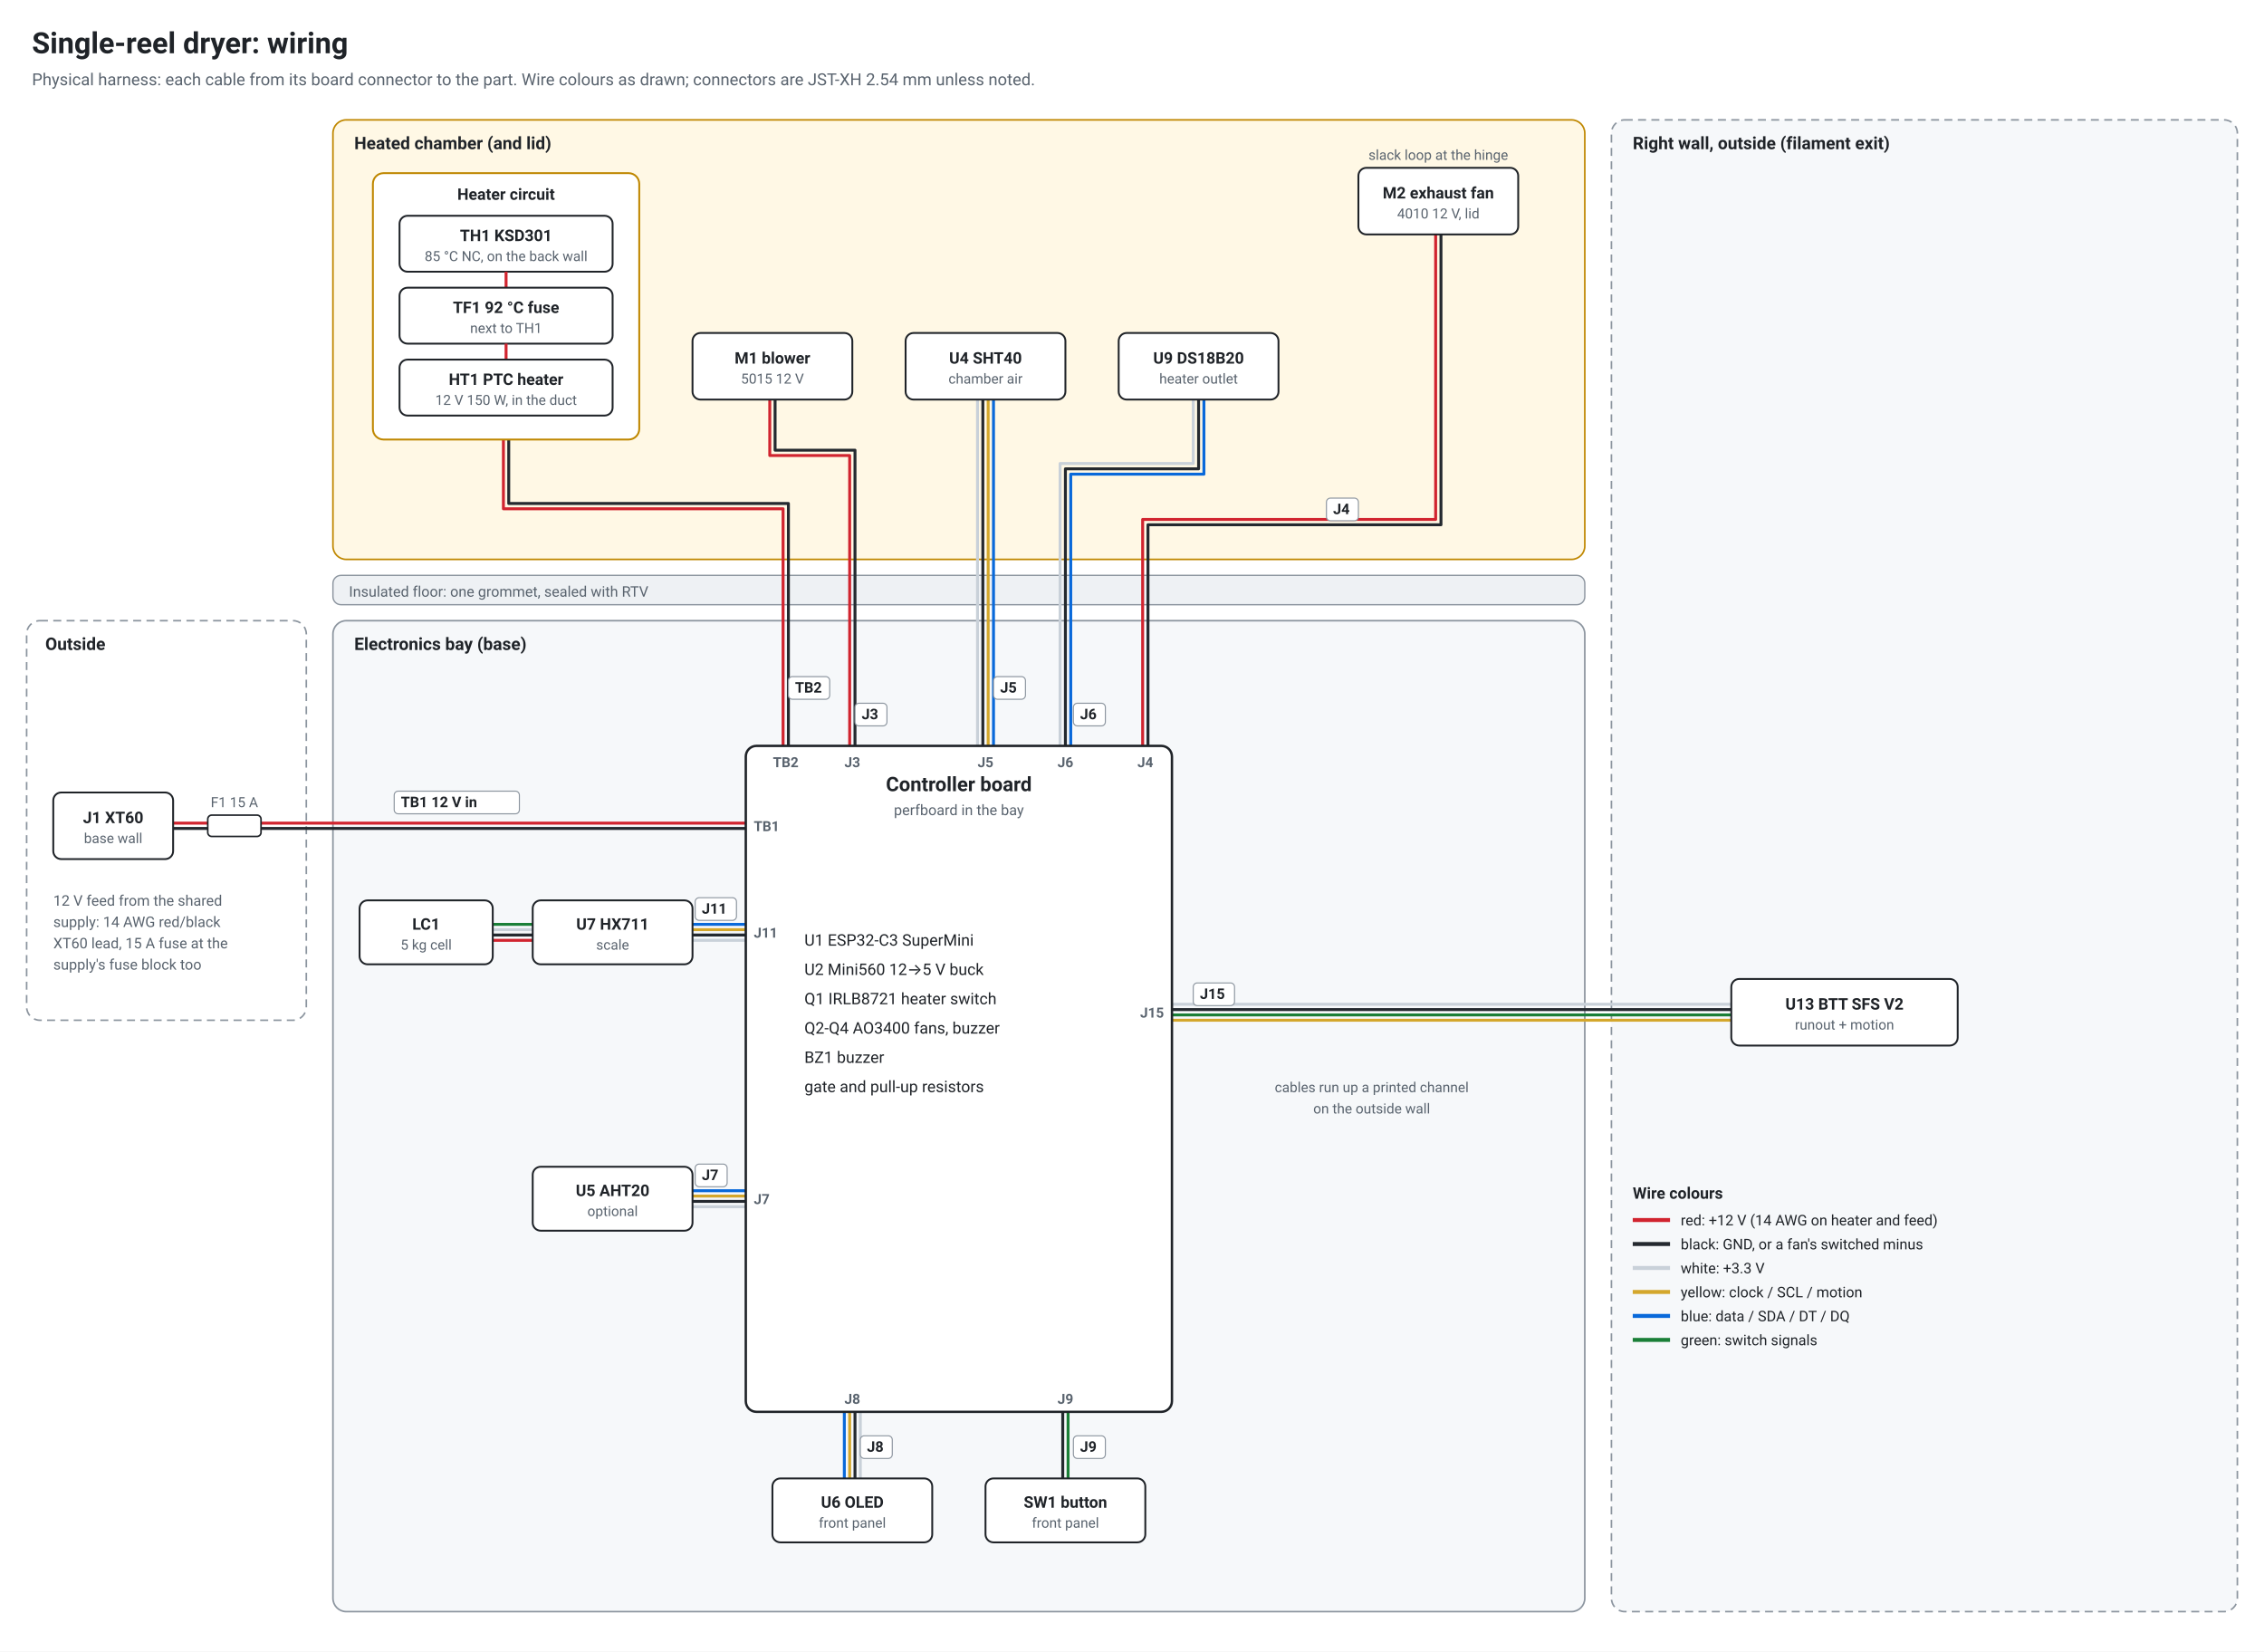
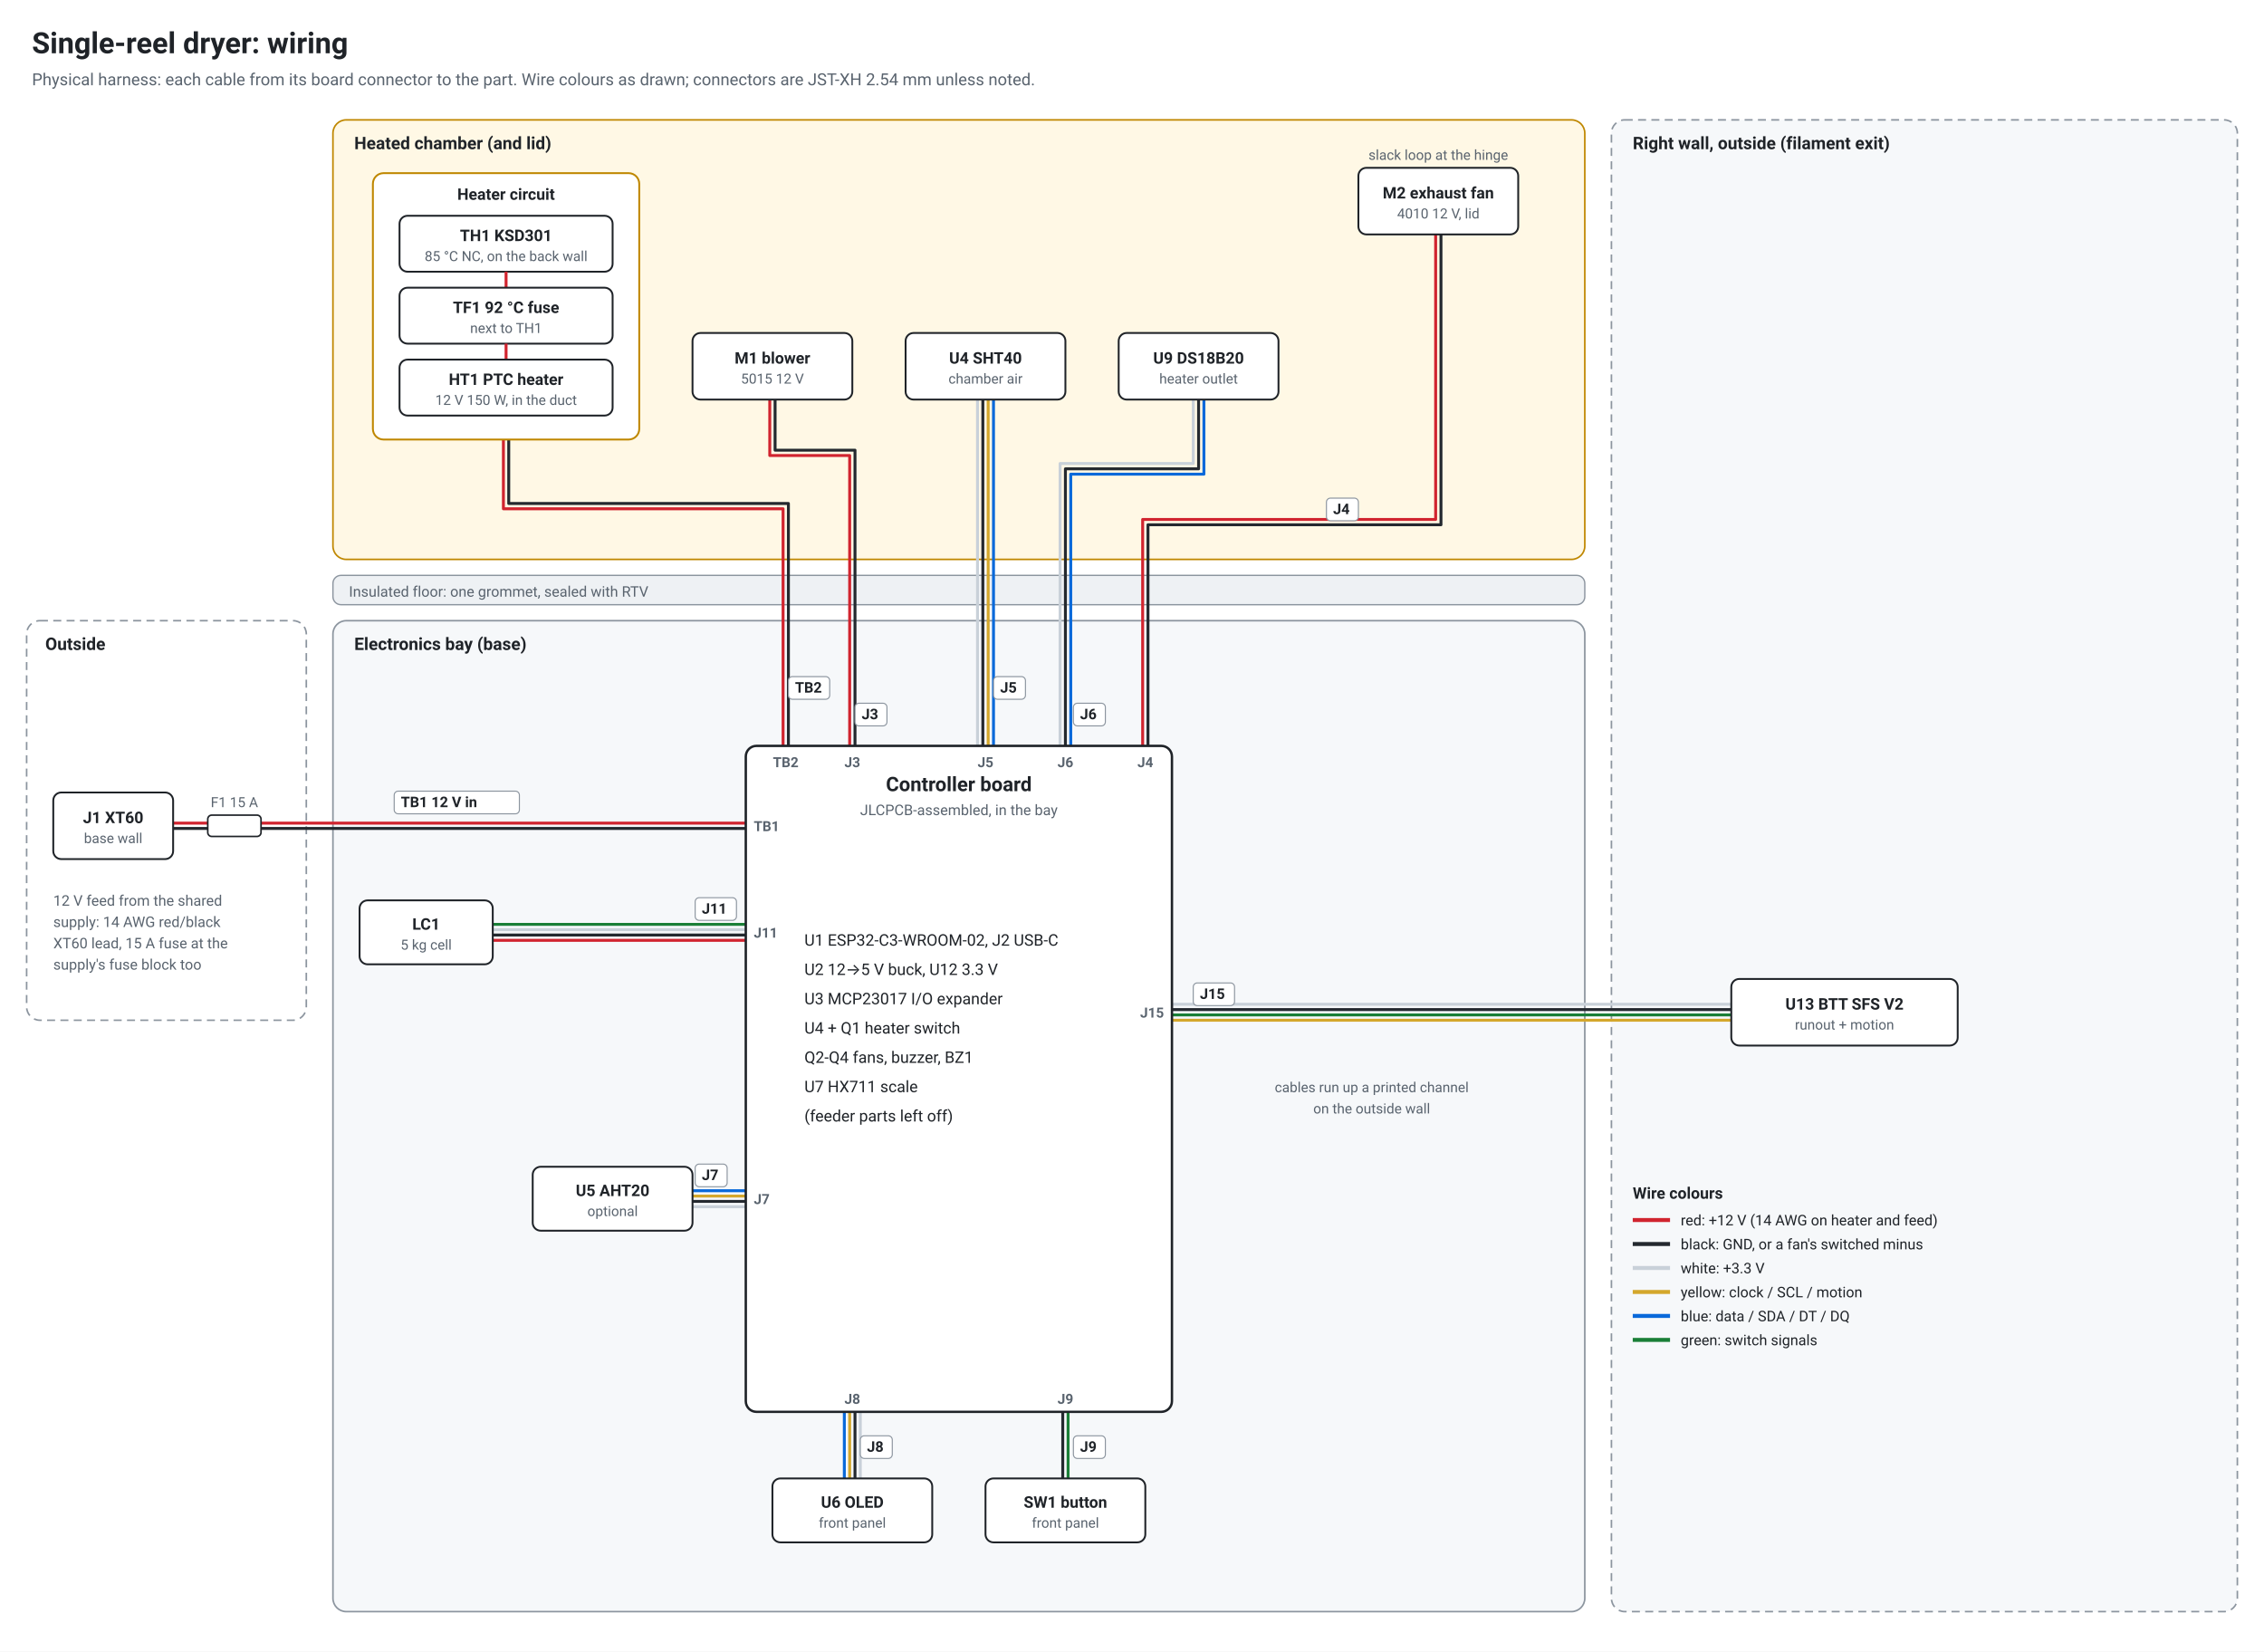
<svg xmlns="http://www.w3.org/2000/svg" viewBox="0 0 1700 1240" width="1700" height="1240" font-family="system-ui,-apple-system,Segoe UI,Roboto,sans-serif">
  <rect width="1700" height="1240" fill="white" />
  <text x="24.0" y="40.0" font-size="22" text-anchor="start" fill="#1f2328" font-weight="700">Single-reel dryer: wiring</text>
  <text x="24.0" y="64.0" font-size="12.5" text-anchor="start" fill="#59636e" font-weight="normal">Physical harness: each cable from its board connector to the part. Wire colours as drawn; connectors are JST-XH 2.54 mm unless noted.</text>
  <rect x="250" y="90" width="940" height="330" rx="10" fill="#fff8e5" stroke="#bf8700" stroke-width="1.2" />
  <text x="266.0" y="112.0" font-size="13" text-anchor="start" fill="#1f2328" font-weight="700">Heated chamber (and lid)</text>
  <rect x="250" y="432" width="940" height="22" rx="6" fill="#eef1f4" stroke="#8c959f" stroke-width="1" />
  <text x="262.0" y="448.0" font-size="11" text-anchor="start" fill="#59636e" font-weight="normal">Insulated floor: one grommet, sealed with RTV</text>
  <rect x="250" y="466" width="940" height="744" rx="10" fill="#f6f8fa" stroke="#8c959f" stroke-width="1.2" />
  <text x="266.0" y="488.0" font-size="13" text-anchor="start" fill="#1f2328" font-weight="700">Electronics bay (base)</text>
  <rect x="20" y="466" width="210" height="300" rx="10" fill="white" stroke="#8c959f" stroke-width="1.2" stroke-dasharray="6 4" />
  <text x="34.0" y="488.0" font-size="13" text-anchor="start" fill="#1f2328" font-weight="700">Outside</text>
  <rect x="1210" y="90" width="470" height="1120" rx="10" fill="#f6f8fa" stroke="#8c959f" stroke-width="1.2" stroke-dasharray="6 4" />
  <text x="1226.0" y="112.0" font-size="13" text-anchor="start" fill="#1f2328" font-weight="700">Right wall, outside (filament exit)</text>
  <path d="M130.0 618.0L560.0 618.0" fill="none" stroke="#d1242f" stroke-width="2.2" stroke-linejoin="round" />
  <path d="M130.0 622.0L560.0 622.0" fill="none" stroke="#24292f" stroke-width="2.2" stroke-linejoin="round" />
  <rect x="296" y="594" width="94" height="17" rx="3" fill="white" stroke="#8c959f" stroke-width="0.8" />
  <text x="301.0" y="606.0" font-size="11" text-anchor="start" fill="#1f2328" font-weight="600">TB1  12 V in</text>
  <path d="M588.0 560.0L588.0 382.0L378.0 382.0L378.0 330.0" fill="none" stroke="#d1242f" stroke-width="2.2" stroke-linejoin="round" />
  <path d="M592.0 560.0L592.0 378.0L382.0 378.0L382.0 330.0" fill="none" stroke="#24292f" stroke-width="2.2" stroke-linejoin="round" />
  <rect x="592" y="508" width="31" height="17" rx="3" fill="white" stroke="#8c959f" stroke-width="0.8" />
  <text x="597.0" y="520.0" font-size="11" text-anchor="start" fill="#1f2328" font-weight="600">TB2</text>
  <path d="M638.0 560.0L638.0 342.0L578.0 342.0L578.0 300.0" fill="none" stroke="#d1242f" stroke-width="2.2" stroke-linejoin="round" />
  <path d="M642.0 560.0L642.0 338.0L582.0 338.0L582.0 300.0" fill="none" stroke="#24292f" stroke-width="2.2" stroke-linejoin="round" />
  <rect x="642" y="528" width="24" height="17" rx="3" fill="white" stroke="#8c959f" stroke-width="0.8" />
  <text x="647.0" y="540.0" font-size="11" text-anchor="start" fill="#1f2328" font-weight="600">J3</text>
  <path d="M734.0 560.0L734.0 300.0" fill="none" stroke="#c9d1d9" stroke-width="2.2" stroke-linejoin="round" />
  <path d="M738.0 560.0L738.0 300.0" fill="none" stroke="#24292f" stroke-width="2.2" stroke-linejoin="round" />
  <path d="M742.0 560.0L742.0 300.0" fill="none" stroke="#d4a72c" stroke-width="2.2" stroke-linejoin="round" />
  <path d="M746.0 560.0L746.0 300.0" fill="none" stroke="#0969da" stroke-width="2.2" stroke-linejoin="round" />
  <rect x="746" y="508" width="24" height="17" rx="3" fill="white" stroke="#8c959f" stroke-width="0.8" />
  <text x="751.0" y="520.0" font-size="11" text-anchor="start" fill="#1f2328" font-weight="600">J5</text>
  <path d="M796.0 560.0L796.0 348.0L896.0 348.0L896.0 300.0" fill="none" stroke="#c9d1d9" stroke-width="2.2" stroke-linejoin="round" />
  <path d="M800.0 560.0L800.0 352.0L900.0 352.0L900.0 300.0" fill="none" stroke="#24292f" stroke-width="2.2" stroke-linejoin="round" />
  <path d="M804.0 560.0L804.0 356.0L904.0 356.0L904.0 300.0" fill="none" stroke="#0969da" stroke-width="2.2" stroke-linejoin="round" />
  <rect x="806" y="528" width="24" height="17" rx="3" fill="white" stroke="#8c959f" stroke-width="0.8" />
  <text x="811.0" y="540.0" font-size="11" text-anchor="start" fill="#1f2328" font-weight="600">J6</text>
  <path d="M858.0 560.0L858.0 390.0L1078.0 390.0L1078.0 176.0" fill="none" stroke="#d1242f" stroke-width="2.2" stroke-linejoin="round" />
  <path d="M862.0 560.0L862.0 394.0L1082.0 394.0L1082.0 176.0" fill="none" stroke="#24292f" stroke-width="2.2" stroke-linejoin="round" />
  <rect x="996" y="374" width="24" height="17" rx="3" fill="white" stroke="#8c959f" stroke-width="0.8" />
  <text x="1001.0" y="386.0" font-size="11" text-anchor="start" fill="#1f2328" font-weight="600">J4</text>
-   <path d="M560.0 706.0L520.0 706.0" fill="none" stroke="#c9d1d9" stroke-width="2.2" stroke-linejoin="round" />
-   <path d="M560.0 702.0L520.0 702.0" fill="none" stroke="#24292f" stroke-width="2.2" stroke-linejoin="round" />
-   <path d="M560.0 698.0L520.0 698.0" fill="none" stroke="#d4a72c" stroke-width="2.2" stroke-linejoin="round" />
-   <path d="M560.0 694.0L520.0 694.0" fill="none" stroke="#0969da" stroke-width="2.2" stroke-linejoin="round" />
+   <path d="M560.0 706.0L370.0 706.0" fill="none" stroke="#d1242f" stroke-width="2.2" stroke-linejoin="round" />
+   <path d="M560.0 702.0L370.0 702.0" fill="none" stroke="#24292f" stroke-width="2.2" stroke-linejoin="round" />
+   <path d="M560.0 698.0L370.0 698.0" fill="none" stroke="#c9d1d9" stroke-width="2.2" stroke-linejoin="round" />
+   <path d="M560.0 694.0L370.0 694.0" fill="none" stroke="#1a7f37" stroke-width="2.2" stroke-linejoin="round" />
  <rect x="522" y="674" width="31" height="17" rx="3" fill="white" stroke="#8c959f" stroke-width="0.8" />
  <text x="527.0" y="686.0" font-size="11" text-anchor="start" fill="#1f2328" font-weight="600">J11</text>
-   <path d="M400.0 706.0L370.0 706.0" fill="none" stroke="#d1242f" stroke-width="2.2" stroke-linejoin="round" />
-   <path d="M400.0 702.0L370.0 702.0" fill="none" stroke="#24292f" stroke-width="2.2" stroke-linejoin="round" />
-   <path d="M400.0 698.0L370.0 698.0" fill="none" stroke="#c9d1d9" stroke-width="2.2" stroke-linejoin="round" />
-   <path d="M400.0 694.0L370.0 694.0" fill="none" stroke="#1a7f37" stroke-width="2.2" stroke-linejoin="round" />
  <path d="M560.0 906.0L520.0 906.0" fill="none" stroke="#c9d1d9" stroke-width="2.2" stroke-linejoin="round" />
  <path d="M560.0 902.0L520.0 902.0" fill="none" stroke="#24292f" stroke-width="2.2" stroke-linejoin="round" />
  <path d="M560.0 898.0L520.0 898.0" fill="none" stroke="#d4a72c" stroke-width="2.2" stroke-linejoin="round" />
  <path d="M560.0 894.0L520.0 894.0" fill="none" stroke="#0969da" stroke-width="2.2" stroke-linejoin="round" />
  <rect x="522" y="874" width="24" height="17" rx="3" fill="white" stroke="#8c959f" stroke-width="0.8" />
  <text x="527.0" y="886.0" font-size="11" text-anchor="start" fill="#1f2328" font-weight="600">J7</text>
  <path d="M646.0 1060.0L646.0 1110.0" fill="none" stroke="#c9d1d9" stroke-width="2.2" stroke-linejoin="round" />
  <path d="M642.0 1060.0L642.0 1110.0" fill="none" stroke="#24292f" stroke-width="2.2" stroke-linejoin="round" />
  <path d="M638.0 1060.0L638.0 1110.0" fill="none" stroke="#d4a72c" stroke-width="2.2" stroke-linejoin="round" />
  <path d="M634.0 1060.0L634.0 1110.0" fill="none" stroke="#0969da" stroke-width="2.2" stroke-linejoin="round" />
  <rect x="646" y="1078" width="24" height="17" rx="3" fill="white" stroke="#8c959f" stroke-width="0.8" />
  <text x="651.0" y="1090.0" font-size="11" text-anchor="start" fill="#1f2328" font-weight="600">J8</text>
  <path d="M802.0 1060.0L802.0 1110.0" fill="none" stroke="#1a7f37" stroke-width="2.2" stroke-linejoin="round" />
  <path d="M798.0 1060.0L798.0 1110.0" fill="none" stroke="#24292f" stroke-width="2.2" stroke-linejoin="round" />
  <rect x="806" y="1078" width="24" height="17" rx="3" fill="white" stroke="#8c959f" stroke-width="0.8" />
  <text x="811.0" y="1090.0" font-size="11" text-anchor="start" fill="#1f2328" font-weight="600">J9</text>
  <path d="M880.0 754.0L1300.0 754.0" fill="none" stroke="#c9d1d9" stroke-width="2.2" stroke-linejoin="round" />
  <path d="M880.0 758.0L1300.0 758.0" fill="none" stroke="#24292f" stroke-width="2.2" stroke-linejoin="round" />
  <path d="M880.0 762.0L1300.0 762.0" fill="none" stroke="#1a7f37" stroke-width="2.2" stroke-linejoin="round" />
  <path d="M880.0 766.0L1300.0 766.0" fill="none" stroke="#d4a72c" stroke-width="2.2" stroke-linejoin="round" />
  <rect x="896" y="738" width="31" height="17" rx="3" fill="white" stroke="#8c959f" stroke-width="0.8" />
  <text x="901.0" y="750.0" font-size="11" text-anchor="start" fill="#1f2328" font-weight="600">J15</text>
  <text x="1030.0" y="820.0" font-size="10.5" text-anchor="middle" fill="#59636e" font-weight="normal">cables run up a printed channel</text>
  <text x="1030.0" y="836.0" font-size="10.5" text-anchor="middle" fill="#59636e" font-weight="normal">on the outside wall</text>
  <rect x="560" y="560" width="320" height="500" rx="8" fill="white" stroke="#1f2328" stroke-width="1.8" />
  <text x="720.0" y="594.0" font-size="15" text-anchor="middle" fill="#1f2328" font-weight="700">Controller board</text>
-   <text x="720.0" y="612.0" font-size="11" text-anchor="middle" fill="#59636e" font-weight="normal">perfboard in the bay</text>
-   <text x="604.0" y="710.0" font-size="12" text-anchor="start" fill="#1f2328" font-weight="normal">U1 ESP32-C3 SuperMini</text>
-   <text x="604.0" y="732.0" font-size="12" text-anchor="start" fill="#1f2328" font-weight="normal">U2 Mini560 12→5 V buck</text>
-   <text x="604.0" y="754.0" font-size="12" text-anchor="start" fill="#1f2328" font-weight="normal">Q1 IRLB8721 heater switch</text>
-   <text x="604.0" y="776.0" font-size="12" text-anchor="start" fill="#1f2328" font-weight="normal">Q2-Q4 AO3400 fans, buzzer</text>
-   <text x="604.0" y="798.0" font-size="12" text-anchor="start" fill="#1f2328" font-weight="normal">BZ1 buzzer</text>
-   <text x="604.0" y="820.0" font-size="12" text-anchor="start" fill="#1f2328" font-weight="normal">gate and pull-up resistors</text>
+   <text x="720.0" y="612.0" font-size="11" text-anchor="middle" fill="#59636e" font-weight="normal">JLCPCB-assembled, in the bay</text>
+   <text x="604.0" y="710.0" font-size="12" text-anchor="start" fill="#1f2328" font-weight="normal">U1 ESP32-C3-WROOM-02, J2 USB-C</text>
+   <text x="604.0" y="732.0" font-size="12" text-anchor="start" fill="#1f2328" font-weight="normal">U2 12→5 V buck, U12 3.3 V</text>
+   <text x="604.0" y="754.0" font-size="12" text-anchor="start" fill="#1f2328" font-weight="normal">U3 MCP23017 I/O expander</text>
+   <text x="604.0" y="776.0" font-size="12" text-anchor="start" fill="#1f2328" font-weight="normal">U4 + Q1 heater switch</text>
+   <text x="604.0" y="798.0" font-size="12" text-anchor="start" fill="#1f2328" font-weight="normal">Q2-Q4 fans, buzzer, BZ1</text>
+   <text x="604.0" y="820.0" font-size="12" text-anchor="start" fill="#1f2328" font-weight="normal">U7 HX711 scale</text>
+   <text x="604.0" y="842.0" font-size="12" text-anchor="start" fill="#1f2328" font-weight="normal">(feeder parts left off)</text>
  <text x="566.0" y="624.0" font-size="10.5" text-anchor="start" fill="#59636e" font-weight="600">TB1</text>
  <text x="590.0" y="576.0" font-size="10.5" text-anchor="middle" fill="#59636e" font-weight="600">TB2</text>
  <text x="640.0" y="576.0" font-size="10.5" text-anchor="middle" fill="#59636e" font-weight="600">J3</text>
  <text x="740.0" y="576.0" font-size="10.5" text-anchor="middle" fill="#59636e" font-weight="600">J5</text>
  <text x="800.0" y="576.0" font-size="10.5" text-anchor="middle" fill="#59636e" font-weight="600">J6</text>
  <text x="860.0" y="576.0" font-size="10.5" text-anchor="middle" fill="#59636e" font-weight="600">J4</text>
  <text x="566.0" y="704.0" font-size="10.5" text-anchor="start" fill="#59636e" font-weight="600">J11</text>
  <text x="566.0" y="904.0" font-size="10.5" text-anchor="start" fill="#59636e" font-weight="600">J7</text>
  <text x="640.0" y="1054.0" font-size="10.5" text-anchor="middle" fill="#59636e" font-weight="600">J8</text>
  <text x="800.0" y="1054.0" font-size="10.5" text-anchor="middle" fill="#59636e" font-weight="600">J9</text>
  <text x="874.0" y="764.0" font-size="10.5" text-anchor="end" fill="#59636e" font-weight="600">J15</text>
  <rect x="40" y="595" width="90" height="50" rx="6" fill="white" stroke="#1f2328" stroke-width="1.4" />
  <text x="85.0" y="618.0" font-size="12" text-anchor="middle" fill="#1f2328" font-weight="600">J1 XT60</text>
  <text x="85.0" y="633.0" font-size="10.5" text-anchor="middle" fill="#59636e" font-weight="normal">base wall</text>
  <rect x="156" y="612" width="40" height="16" rx="3" fill="white" stroke="#1f2328" stroke-width="1.2" />
  <text x="176.0" y="606.0" font-size="10.5" text-anchor="middle" fill="#59636e" font-weight="normal">F1 15 A</text>
  <text x="40.0" y="680.0" font-size="11" text-anchor="start" fill="#59636e" font-weight="normal">12 V feed from the shared</text>
  <text x="40.0" y="696.0" font-size="11" text-anchor="start" fill="#59636e" font-weight="normal">supply: 14 AWG red/black</text>
  <text x="40.0" y="712.0" font-size="11" text-anchor="start" fill="#59636e" font-weight="normal">XT60 lead, 15 A fuse at the</text>
  <text x="40.0" y="728.0" font-size="11" text-anchor="start" fill="#59636e" font-weight="normal">supply's fuse block too</text>
  <rect x="280" y="130" width="200" height="200" rx="8" fill="white" stroke="#bf8700" stroke-width="1.4" />
  <text x="380.0" y="150.0" font-size="12" text-anchor="middle" fill="#1f2328" font-weight="700">Heater circuit</text>
  <rect x="300" y="162" width="160" height="42" rx="6" fill="white" stroke="#1f2328" stroke-width="1.4" />
  <text x="380.0" y="181.0" font-size="12" text-anchor="middle" fill="#1f2328" font-weight="600">TH1 KSD301</text>
  <text x="380.0" y="196.0" font-size="10.5" text-anchor="middle" fill="#59636e" font-weight="normal">85 °C NC, on the back wall</text>
  <path d="M380 204V216" stroke="#d1242f" stroke-width="2.2" />
  <rect x="300" y="216" width="160" height="42" rx="6" fill="white" stroke="#1f2328" stroke-width="1.4" />
  <text x="380.0" y="235.0" font-size="12" text-anchor="middle" fill="#1f2328" font-weight="600">TF1 92 °C fuse</text>
  <text x="380.0" y="250.0" font-size="10.5" text-anchor="middle" fill="#59636e" font-weight="normal">next to TH1</text>
  <path d="M380 258V270" stroke="#d1242f" stroke-width="2.2" />
  <rect x="300" y="270" width="160" height="42" rx="6" fill="white" stroke="#1f2328" stroke-width="1.4" />
  <text x="380.0" y="289.0" font-size="12" text-anchor="middle" fill="#1f2328" font-weight="600">HT1 PTC heater</text>
  <text x="380.0" y="304.0" font-size="10.5" text-anchor="middle" fill="#59636e" font-weight="normal">12 V 150 W, in the duct</text>
  <rect x="520" y="250" width="120" height="50" rx="6" fill="white" stroke="#1f2328" stroke-width="1.4" />
  <text x="580.0" y="273.0" font-size="12" text-anchor="middle" fill="#1f2328" font-weight="600">M1 blower</text>
  <text x="580.0" y="288.0" font-size="10.5" text-anchor="middle" fill="#59636e" font-weight="normal">5015 12 V</text>
  <rect x="680" y="250" width="120" height="50" rx="6" fill="white" stroke="#1f2328" stroke-width="1.4" />
  <text x="740.0" y="273.0" font-size="12" text-anchor="middle" fill="#1f2328" font-weight="600">U4 SHT40</text>
  <text x="740.0" y="288.0" font-size="10.5" text-anchor="middle" fill="#59636e" font-weight="normal">chamber air</text>
  <rect x="840" y="250" width="120" height="50" rx="6" fill="white" stroke="#1f2328" stroke-width="1.4" />
  <text x="900.0" y="273.0" font-size="12" text-anchor="middle" fill="#1f2328" font-weight="600">U9 DS18B20</text>
  <text x="900.0" y="288.0" font-size="10.5" text-anchor="middle" fill="#59636e" font-weight="normal">heater outlet</text>
  <rect x="1020" y="126" width="120" height="50" rx="6" fill="white" stroke="#1f2328" stroke-width="1.4" />
  <text x="1080.0" y="149.0" font-size="12" text-anchor="middle" fill="#1f2328" font-weight="600">M2 exhaust fan</text>
  <text x="1080.0" y="164.0" font-size="10.5" text-anchor="middle" fill="#59636e" font-weight="normal">4010 12 V, lid</text>
  <text x="1080.0" y="120.0" font-size="10.5" text-anchor="middle" fill="#59636e" font-weight="normal">slack loop at the hinge</text>
-   <rect x="400" y="676" width="120" height="48" rx="6" fill="white" stroke="#1f2328" stroke-width="1.4" />
-   <text x="460.0" y="698.0" font-size="12" text-anchor="middle" fill="#1f2328" font-weight="600">U7 HX711</text>
-   <text x="460.0" y="713.0" font-size="10.5" text-anchor="middle" fill="#59636e" font-weight="normal">scale</text>
  <rect x="270" y="676" width="100" height="48" rx="6" fill="white" stroke="#1f2328" stroke-width="1.4" />
  <text x="320.0" y="698.0" font-size="12" text-anchor="middle" fill="#1f2328" font-weight="600">LC1</text>
  <text x="320.0" y="713.0" font-size="10.5" text-anchor="middle" fill="#59636e" font-weight="normal">5 kg cell</text>
  <rect x="400" y="876" width="120" height="48" rx="6" fill="white" stroke="#1f2328" stroke-width="1.4" />
  <text x="460.0" y="898.0" font-size="12" text-anchor="middle" fill="#1f2328" font-weight="600">U5 AHT20</text>
  <text x="460.0" y="913.0" font-size="10.5" text-anchor="middle" fill="#59636e" font-weight="normal">optional</text>
  <rect x="580" y="1110" width="120" height="48" rx="6" fill="white" stroke="#1f2328" stroke-width="1.4" />
  <text x="640.0" y="1132.0" font-size="12" text-anchor="middle" fill="#1f2328" font-weight="600">U6 OLED</text>
  <text x="640.0" y="1147.0" font-size="10.5" text-anchor="middle" fill="#59636e" font-weight="normal">front panel</text>
  <rect x="740" y="1110" width="120" height="48" rx="6" fill="white" stroke="#1f2328" stroke-width="1.4" />
  <text x="800.0" y="1132.0" font-size="12" text-anchor="middle" fill="#1f2328" font-weight="600">SW1 button</text>
  <text x="800.0" y="1147.0" font-size="10.5" text-anchor="middle" fill="#59636e" font-weight="normal">front panel</text>
  <rect x="1300" y="735" width="170" height="50" rx="6" fill="white" stroke="#1f2328" stroke-width="1.4" />
  <text x="1385.0" y="758.0" font-size="12" text-anchor="middle" fill="#1f2328" font-weight="600">U13 BTT SFS V2</text>
  <text x="1385.0" y="773.0" font-size="10.5" text-anchor="middle" fill="#59636e" font-weight="normal">runout + motion</text>
  <text x="1226.0" y="900.0" font-size="12" text-anchor="start" fill="#1f2328" font-weight="700">Wire colours</text>
  <path d="M1226 916h28" stroke="#d1242f" stroke-width="3" />
  <text x="1262.0" y="920.0" font-size="11" text-anchor="start" fill="#1f2328" font-weight="normal">red: +12 V (14 AWG on heater and feed)</text>
  <path d="M1226 934h28" stroke="#24292f" stroke-width="3" />
  <text x="1262.0" y="938.0" font-size="11" text-anchor="start" fill="#1f2328" font-weight="normal">black: GND, or a fan's switched minus</text>
  <path d="M1226 952h28" stroke="#c9d1d9" stroke-width="3" />
  <text x="1262.0" y="956.0" font-size="11" text-anchor="start" fill="#1f2328" font-weight="normal">white: +3.3 V</text>
  <path d="M1226 970h28" stroke="#d4a72c" stroke-width="3" />
  <text x="1262.0" y="974.0" font-size="11" text-anchor="start" fill="#1f2328" font-weight="normal">yellow: clock / SCL / motion</text>
  <path d="M1226 988h28" stroke="#0969da" stroke-width="3" />
  <text x="1262.0" y="992.0" font-size="11" text-anchor="start" fill="#1f2328" font-weight="normal">blue: data / SDA / DT / DQ</text>
  <path d="M1226 1006h28" stroke="#1a7f37" stroke-width="3" />
  <text x="1262.0" y="1010.0" font-size="11" text-anchor="start" fill="#1f2328" font-weight="normal">green: switch signals</text>
</svg>
